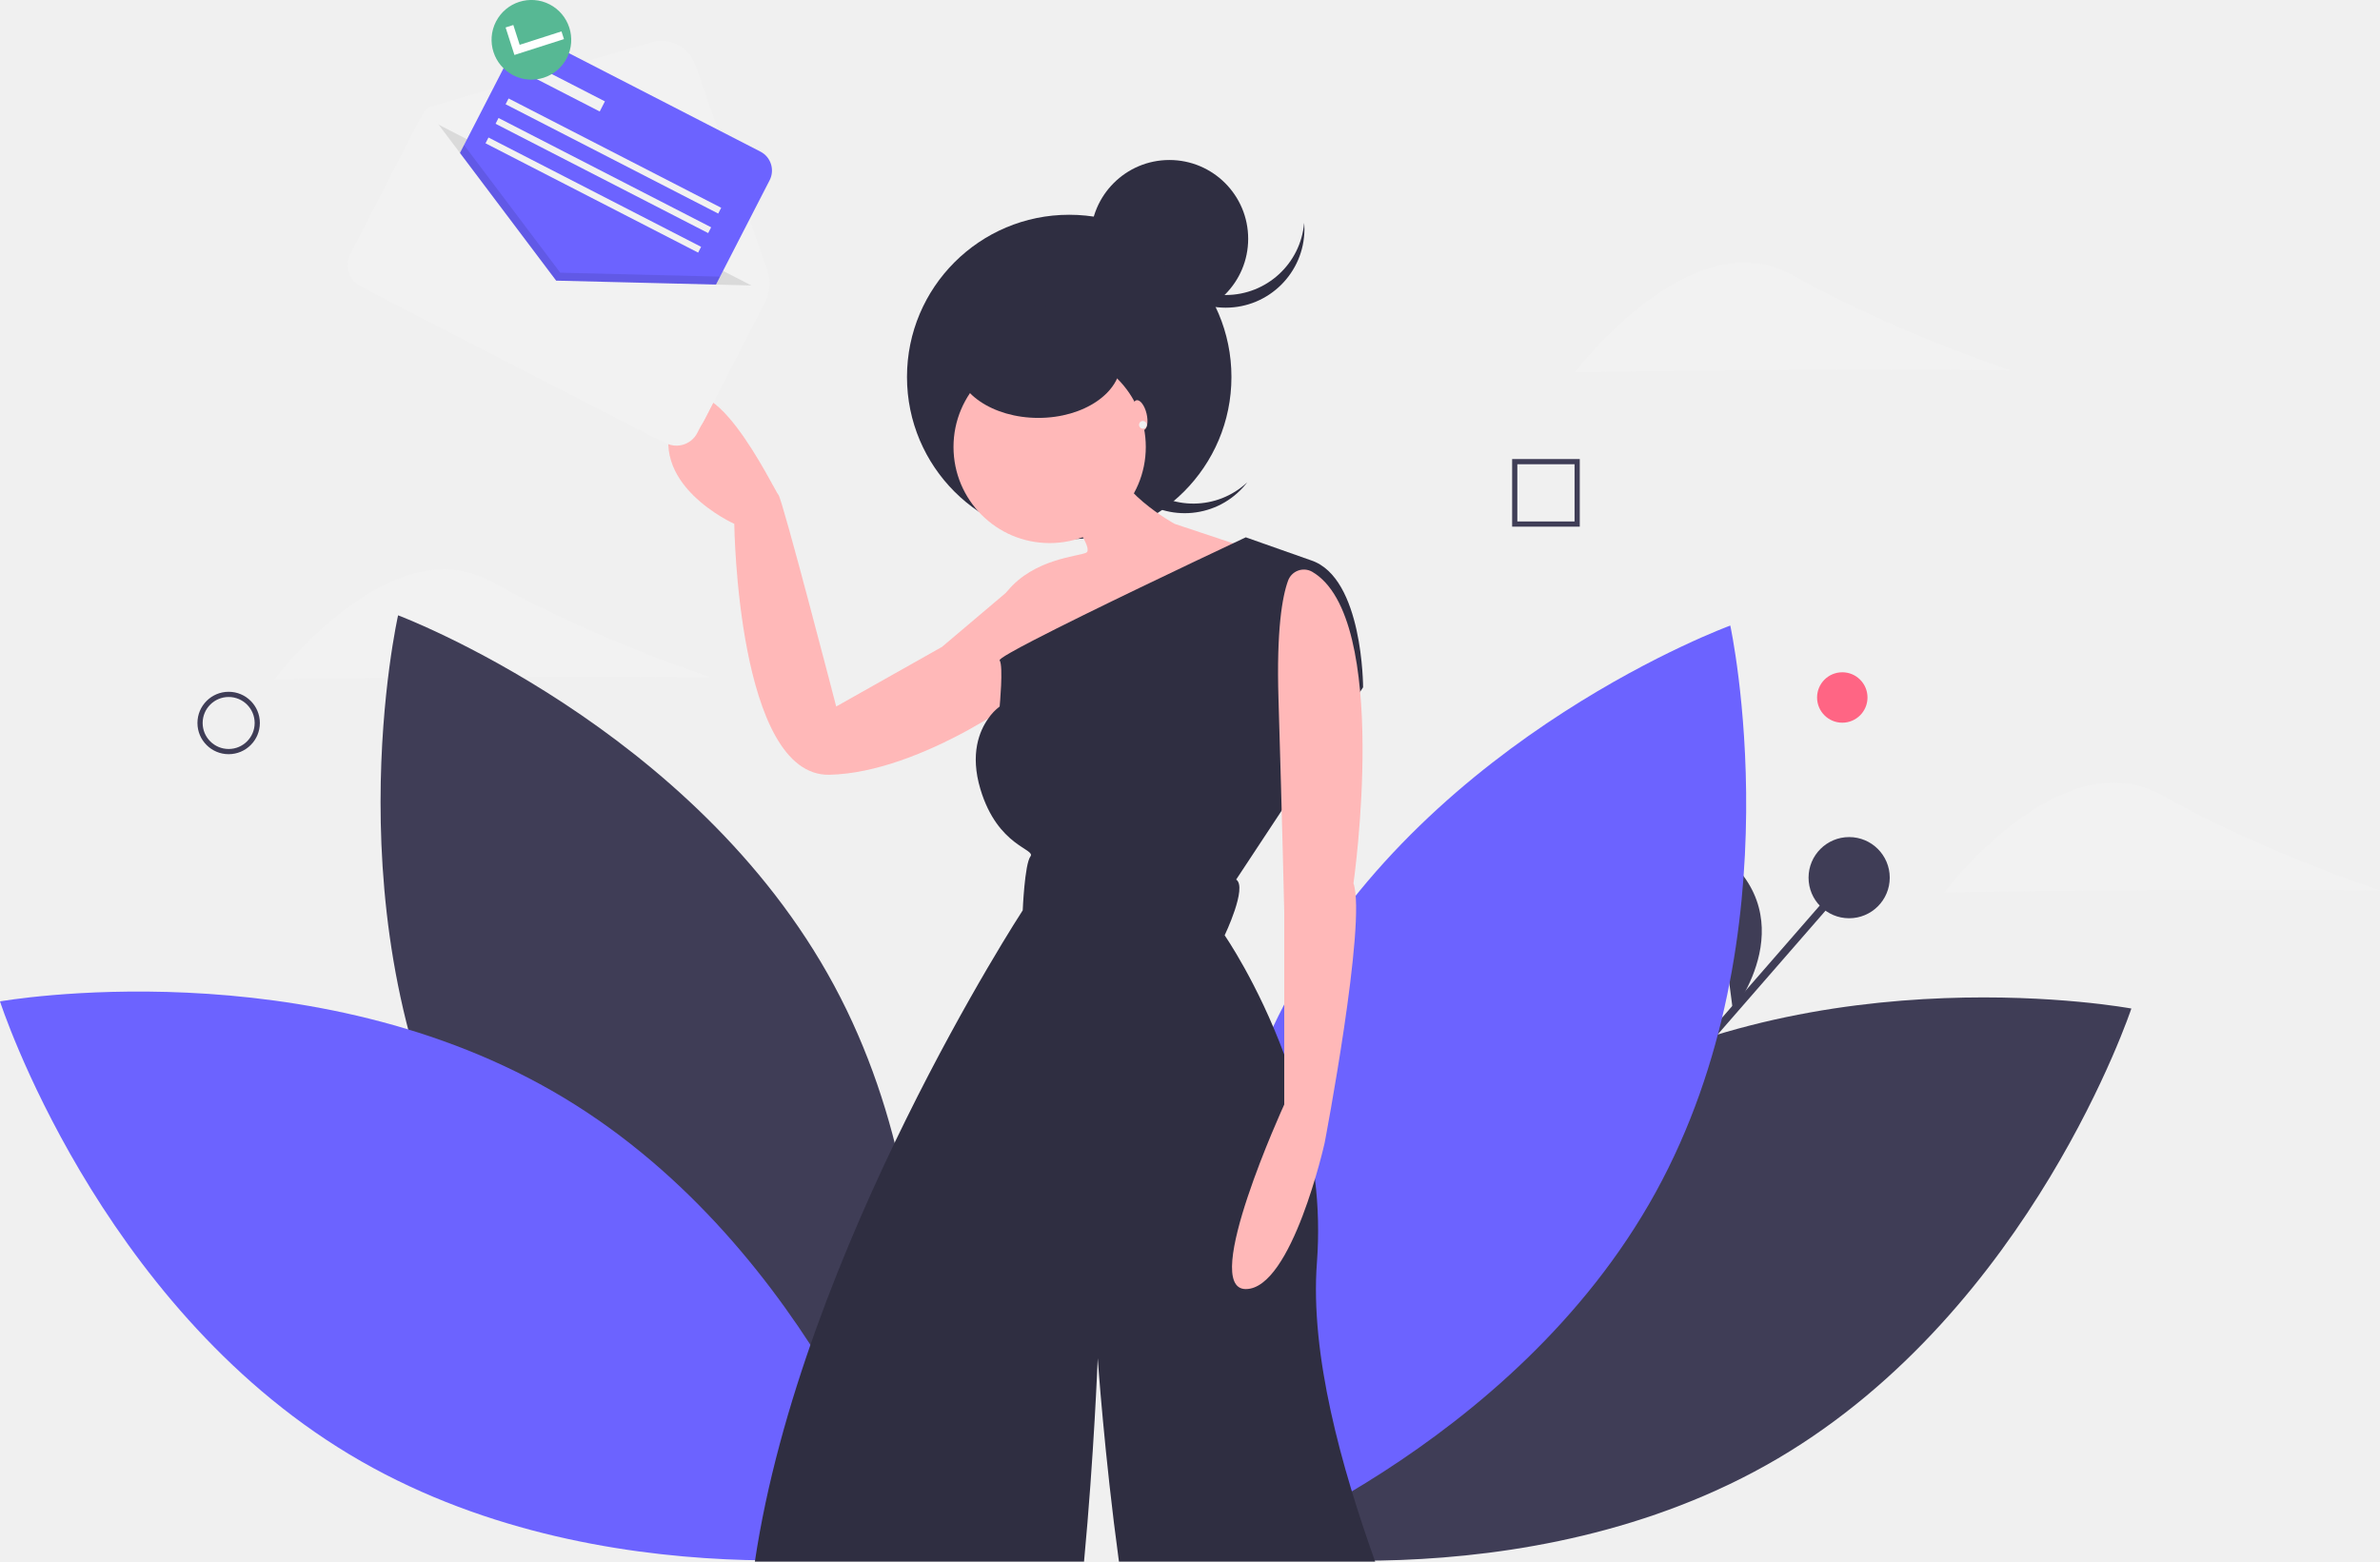
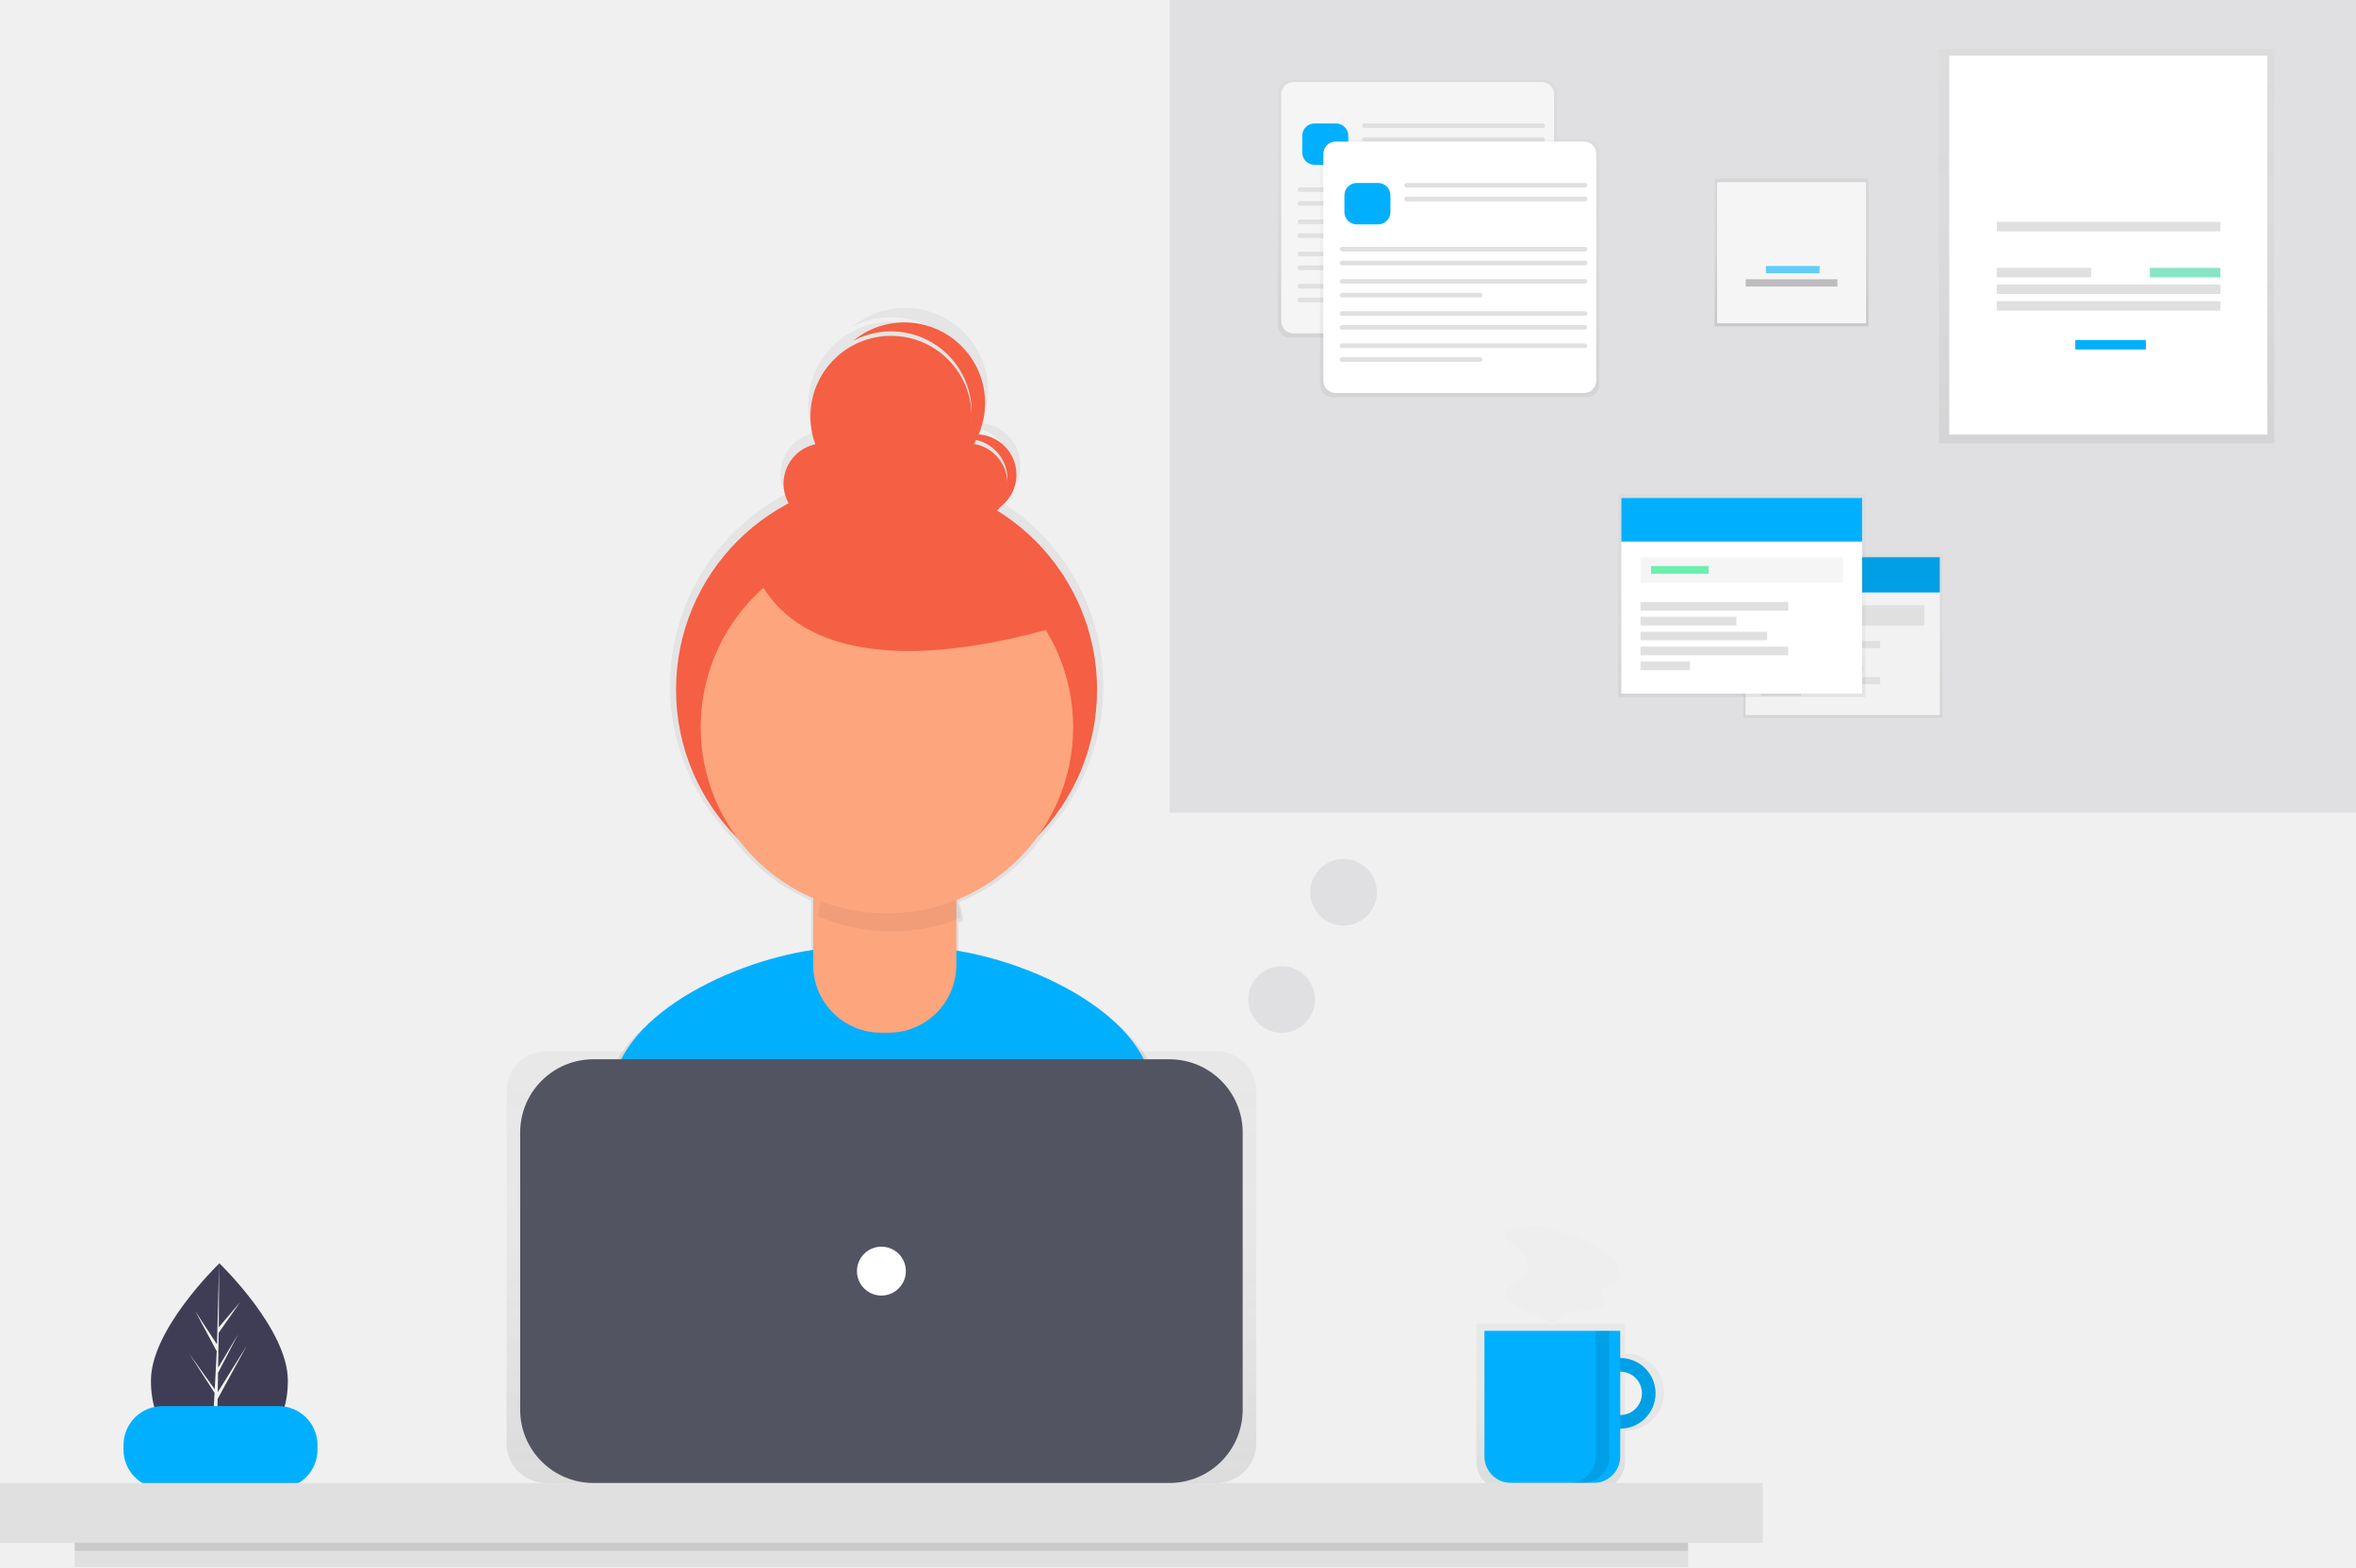
- <svg xmlns="http://www.w3.org/2000/svg" id="be452e83-5912-4855-80f8-a79ecab91838" data-name="Layer 1" width="915.112" height="600.53" viewBox="0 0 915.112 600.53">
-   <path d="M331.917,410.029c-46.277.213-83.944.897-83.944.897s44.774-59.307,83.776-37.334,83.807,36.562,83.807,36.562S378.194,409.816,331.917,410.029Z" transform="translate(-142.4442 -149.7349)" fill="#f2f2f2" />
-   <circle cx="708.362" cy="268.224" r="9.694" fill="#ff6584" />
-   <rect x="762.015" y="527.381" width="110.371" height="2.967" transform="translate(-260.7525 648.0865) rotate(-48.9494)" fill="#3f3d56" />
-   <circle cx="710.999" cy="337.513" r="15.608" fill="#3f3d56" />
-   <path d="M808.77,538.547s29.813-37.63-8.319-63.444" transform="translate(-142.4442 -149.7349)" fill="#3f3d56" />
-   <path d="M322.299,604.622c53.69,99.57,167.638,142.313,167.638,142.313s26.901-118.691-26.789-218.261S295.51,386.361,295.51,386.361,268.61,505.053,322.299,604.622Z" transform="translate(-142.4442 -149.7349)" fill="#3f3d56" />
-   <path d="M359.202,571.865c96.932,58.317,134.263,174.152,134.263,174.152s-119.826,21.283-216.758-37.034S142.444,534.83,142.444,534.83,262.27,513.547,359.202,571.865Z" transform="translate(-142.4442 -149.7349)" fill="#6c63ff" />
-   <path d="M744.876,572.689c-97.444,57.458-135.798,172.957-135.798,172.957s119.633,22.342,217.077-35.115,135.798-172.957,135.798-172.957S842.319,515.231,744.876,572.689Z" transform="translate(-142.4442 -149.7349)" fill="#3f3d56" />
-   <path d="M779.02,608.312C724.452,707.403,610.13,749.137,610.13,749.137s-25.85-118.925,28.719-218.016S807.739,390.297,807.739,390.297,833.589,509.221,779.02,608.312Z" transform="translate(-142.4442 -149.7349)" fill="#6c63ff" />
-   <path d="M580.991,335.58a30.283,30.283,0,0,1-3.762-40.83c-.61.572-1.206,1.165-1.776,1.796a30.287,30.287,0,0,0,44.931,40.625c.571-.631,1.101-1.284,1.609-1.948A30.283,30.283,0,0,1,580.991,335.58Z" transform="translate(-142.4442 -149.7349)" fill="#2f2e41" />
-   <circle cx="411.114" cy="144.965" r="62.376" fill="#2f2e41" />
-   <path d="M536.423,374.846l1.848-4.806L504.63,398.506,463.964,421.427s-20.703-79.853-22.181-81.331-28.096-57.671-39.926-31.054,22.921,42.144,22.921,42.144,1.109,97.228,36.599,96.489,79.483-32.902,80.222-35.86S536.423,374.846,536.423,374.846Z" transform="translate(-142.4442 -149.7349)" fill="#ffb8b8" />
-   <circle cx="403.591" cy="171.876" r="36.969" fill="#ffb8b8" />
-   <path d="M553.429,348.229s9.612,12.569,6.654,14.048-19.963,2.218-30.314,14.788,12.569,44.363,12.569,44.363l87.246-58.411-35.49-11.83s-24.399-13.309-23.66-27.357Z" transform="translate(-142.4442 -149.7349)" fill="#ffb8b8" />
-   <path d="M671.193,750.265h-98.51c-5.58-40.8-8.16-78.19-8.16-78.19s-1.44,37.61-5.27,78.19h-126.56c17.94-120.16,102.99-250.46,102.99-250.46s.74-17.75,2.96-20.71c2.22-2.95-12.57-3.69-19.23-25.87-4.06-13.54-.41-22.4,3.06-27.24a19.572,19.572,0,0,1,4.34-4.56s1.48-15.52,0-17.74c-.19-.29,1.27-1.31,3.97-2.86,2.25-1.3,5.36-2.97,9.08-4.89,21.31-11.05,62.56-30.6,76.69-37.26,3.1-1.47,4.9-2.31,4.9-2.31l25.14,8.87c19.96,6.65,19.96,48.8,19.96,48.8l-1.13,1.72-30.17,45.7-17.5,26.52c4.44,2.95-4.43,21.44-4.43,21.44s12.64,18.16,22.92,45.88a208.67,208.67,0,0,1,11.81,47.85,163.687,163.687,0,0,1,.76,31.96C646.073,670.725,658.253,714.015,671.193,750.265Z" transform="translate(-142.4442 -149.7349)" fill="#2f2e41" />
-   <path d="M646.947,369.593a6.459,6.459,0,0,0-9.247,3.458c-2.226,6.122-4.483,18.884-3.679,45.419,1.479,48.799,2.218,82.071,2.218,82.071v73.938s-32.533,70.98-14.788,70.98S651.766,589.265,651.766,589.265s16.266-85.028,11.091-99.816C662.857,489.45,677.45,387.293,646.947,369.593Z" transform="translate(-142.4442 -149.7349)" fill="#ffb8b8" />
-   <ellipse cx="399.252" cy="139.073" rx="31.729" ry="21.633" fill="#2f2e41" />
-   <circle cx="449.638" cy="91.817" r="30.287" fill="#2f2e41" />
-   <path d="M613.716,263.185A30.283,30.283,0,0,1,583.542,235.422c-.069.833-.113,1.673-.113,2.524a30.287,30.287,0,0,0,60.573,0c0-.851-.044-1.691-.113-2.524A30.283,30.283,0,0,1,613.716,263.185Z" transform="translate(-142.4442 -149.7349)" fill="#2f2e41" />
-   <ellipse cx="580.786" cy="309.411" rx="2.588" ry="5.915" transform="translate(-198.4355 -6.34316) rotate(-13.43351)" fill="#ffb8b8" />
-   <circle cx="439.451" cy="163.373" r="1.479" fill="#f2f2f2" />
-   <path d="M230.363,439.765a12,12,0,1,1,12-12A12.013,12.013,0,0,1,230.363,439.765Zm0-22a10,10,0,1,0,10,10A10.011,10.011,0,0,0,230.363,417.765Z" transform="translate(-142.4442 -149.7349)" fill="#3f3d56" />
-   <path d="M749.863,352.265h-26v-26h26Zm-24-2h22v-22h-22Z" transform="translate(-142.4442 -149.7349)" fill="#3f3d56" />
-   <path d="M973.917,492.029c-46.277.213-83.944.897-83.944.897s44.774-59.307,83.776-37.334,83.807,36.562,83.807,36.562S1020.194,491.816,973.917,492.029Z" transform="translate(-142.4442 -149.7349)" fill="#f2f2f2" />
-   <path d="M831.917,292.029c-46.277.213-83.944.897-83.944.897s44.774-59.307,83.776-37.334,83.807,36.562,83.807,36.562S878.194,291.816,831.917,292.029Z" transform="translate(-142.4442 -149.7349)" fill="#f2f2f2" />
-   <path d="M393.271,317.634,286.265,262.61a14.878,14.878,0,0,1-6.427-20.034L305.046,193.55a5.894,5.894,0,0,1,3.592-2.963l84.342-24.592a13.723,13.723,0,0,1,16.791,8.634l27.711,79.047a15.406,15.406,0,0,1-.838,12.142l-23.339,45.388A14.878,14.878,0,0,1,393.271,317.634Z" transform="translate(-142.4442 -149.7349)" fill="#f2f2f2" />
-   <path d="M397.522,298.204l-108.045-46.127c-3.481-1.79-.217.961,1.573-2.52l13.582-55.202,132.356,68.059-33.461,41.374C401.737,307.269,401.004,299.994,397.522,298.204Z" transform="translate(-142.4442 -149.7349)" opacity="0.1" />
-   <path d="M306.138,191.086" transform="translate(-142.4442 -149.7349)" fill="none" stroke="#3f3d56" stroke-miterlimit="10" />
-   <rect x="312.24" y="180.347" width="110.684" height="110.684" rx="8.186" transform="translate(-152.5584 305.0702) rotate(-62.78721)" fill="#6c63ff" />
-   <polygon points="276.863 106.382 249.046 160.479 150.613 109.863 178.43 55.767 215.415 104.863 276.863 106.382" opacity="0.1" />
-   <path d="M356.286,257.656l-47.389-62.907a2.877,2.877,0,0,0-4.857.415l-26.966,52.442a8.984,8.984,0,0,0,3.881,12.097l117.49,60.415a8.984,8.984,0,0,0,12.097-3.881L437.047,264.694a3.511,3.511,0,0,0-3.035-5.115Z" transform="translate(-142.4442 -149.7349)" fill="#f2f2f2" />
-   <rect x="344.793" y="181.399" width="30.954" height="4.377" transform="translate(-18.6137 -294.1646) rotate(27.21279)" fill="#f2f2f2" />
-   <rect x="332.331" y="208.48" width="91.924" height="2.501" transform="translate(-4.66338 -299.5128) rotate(27.21279)" fill="#f2f2f2" />
-   <rect x="328.471" y="215.988" width="91.924" height="2.501" transform="translate(-1.65748 -296.9164) rotate(27.21279)" fill="#f2f2f2" />
-   <rect x="324.61" y="223.495" width="91.924" height="2.501" transform="translate(1.34841 -294.32) rotate(27.21279)" fill="#f2f2f2" />
-   <ellipse cx="346.908" cy="164.789" rx="12.843" ry="12.819" transform="translate(-100.7251 248.2064) rotate(-62.78721)" fill="#fff" />
-   <path d="M353.781,151.421a15.321,15.321,0,1,0,6.619,20.631A15.366,15.366,0,0,0,353.781,151.421Zm-13.539,19.451-3.392-10.573,2.966-.951,2.444,7.618,16.078-5.158.951,2.966-19.047,6.1Z" transform="translate(-142.4442 -149.7349)" fill="#57b894" />
+ <svg xmlns="http://www.w3.org/2000/svg" xmlns:xlink="http://www.w3.org/1999/xlink" id="e96d43fc-c2ba-4d44-92c2-c0adf9da4e64" data-name="Layer 1" width="862.844" height="574" viewBox="0 0 862.844 574">
+   <defs>
+     <linearGradient id="bfa0f4d2-dcfa-4ef6-86fd-560f9baa573d" x1="491.814" y1="649.09" x2="491.814" y2="275.777" gradientUnits="userSpaceOnUse">
+       <stop offset="0" stop-color="gray" stop-opacity="0.25" />
+       <stop offset="0.535" stop-color="gray" stop-opacity="0.12" />
+       <stop offset="1" stop-color="gray" stop-opacity="0.1" />
+     </linearGradient>
+     <linearGradient id="a8a26417-897b-4824-ba24-124e6df23ee1" x1="743.556" y1="708.815" x2="743.556" y2="647.802" xlink:href="#bfa0f4d2-dcfa-4ef6-86fd-560f9baa573d" />
+     <linearGradient id="ab5b96a4-0813-40c0-b204-ab4c684c1095" x1="322.803" y1="543.162" x2="322.803" y2="385.061" xlink:href="#bfa0f4d2-dcfa-4ef6-86fd-560f9baa573d" />
+     <linearGradient id="abf8dd20-0cff-4ae4-8a34-4657bd98ff8c" x1="519.121" y1="123.678" x2="519.121" y2="29.316" xlink:href="#bfa0f4d2-dcfa-4ef6-86fd-560f9baa573d" />
+     <linearGradient id="be1ebc98-5a27-4b7e-a024-d61eab9032a4" x1="534.557" y1="145.484" x2="534.557" y2="51.121" xlink:href="#bfa0f4d2-dcfa-4ef6-86fd-560f9baa573d" />
+     <linearGradient id="ef1bc669-8f5e-47d2-bcab-fb6965780cb0" x1="656.13" y1="119.518" x2="656.13" y2="65.397" xlink:href="#bfa0f4d2-dcfa-4ef6-86fd-560f9baa573d" />
+     <linearGradient id="fdab1853-eb02-4945-888d-7e18210c292d" x1="771.514" y1="162.365" x2="771.514" y2="18.041" xlink:href="#bfa0f4d2-dcfa-4ef6-86fd-560f9baa573d" />
+     <linearGradient id="abb561b1-6277-47b7-aebb-e0bd47f7b9cd" x1="674.919" y1="262.903" x2="674.919" y2="202.956" xlink:href="#bfa0f4d2-dcfa-4ef6-86fd-560f9baa573d" />
+     <linearGradient id="bfa125eb-3859-436e-b673-157c8f5e610a" x1="637.959" y1="255.272" x2="637.959" y2="180.968" xlink:href="#bfa0f4d2-dcfa-4ef6-86fd-560f9baa573d" />
+   </defs>
+   <path d="M274,668.622c0,18.88-11.224,25.473-25.069,25.473-.322,0-.643-.003-.962-.012-.641-.014-1.277-.042-1.904-.087-12.496-.883-22.205-7.816-22.205-25.374,0-18.169,23.215-41.097,24.966-42.799l.003-.002c.066-.066.101-.099.101-.099S274,649.74,274,668.622Z" transform="translate(-168.578 -163)" fill="#3f3d56" />
+   <path d="M248.016,691.207l9.17-12.812-9.193,14.218-.024,1.471c-.641-.014-1.277-.042-1.904-.087l.988-18.889-.007-.146.017-.028.092-1.784L237.94,658.895l9.243,12.916.023.378.747-14.272L240.064,643.189l7.985,12.221.777-29.587.003-.101v.099l-.129,23.332,7.853-9.25L248.668,651.162l-.207,12.779,7.334-12.263-7.365,14.145-.115,7.104,10.646-17.07L248.274,675.405Z" transform="translate(-168.578 -163)" fill="#f2f2f2" />
+   <path d="M592.513,559.448c-6.698-24.313-43.889-42.233-72.908-46.858v-11.679q.805-.3,1.6-.617a25.804,25.804,0,0,0-1.394-6.844A70.433,70.433,0,0,0,550.67,469.043,79.358,79.358,0,0,0,535.001,346.702a15.57,15.57,0,0,0-6.962-28.683,30.391,30.391,0,0,0-47.312-35.306,30.382,30.382,0,0,1,44.653,26.83c0,.267-.016.53-.023.795a30.386,30.386,0,1,0-58.904,11.367,15.194,15.194,0,0,0-10.057,22.256,79.361,79.361,0,0,0-19.353,126.219,70.445,70.445,0,0,0,28.622,22.681v19.467c-29.326,4.19-67.946,22.442-74.694,47.355-5.881,21.71-12.158,45.552-15.281,59.55,26.771,18.811,82.945,29.856,118.149,29.856,33.448,0,88.118-9.969,114.101-27.098C605.125,606.611,598.65,581.722,592.513,559.448ZM538.886,334.869c0,.277-.011.551-.026.824a15.197,15.197,0,0,0-12.619-14.113q.441-.747.842-1.521A15.197,15.197,0,0,1,538.886,334.869Z" transform="translate(-168.578 -163)" fill="url(#bfa0f4d2-dcfa-4ef6-86fd-560f9baa573d)" />
+   <path d="M493.781,643.773c32.495,0,85.608-9.685,110.851-26.326-2.734-14.943-9.025-39.123-14.987-60.762-7.592-27.559-55.511-46.665-84.097-46.665H478.002c-28.674,0-76.662,19.216-84.159,46.893-5.713,21.091-11.811,44.254-14.846,57.854C405.005,633.042,459.579,643.773,493.781,643.773Z" transform="translate(-168.578 -163)" fill="#00b0ff" />
+   <circle cx="324.68" cy="252.595" r="77.092" fill="#f55f44" />
+   <path d="M303.866,306.181h40.335a6.035,6.035,0,0,1,6.035,6.035v41.242a24.78,24.78,0,0,1-24.78,24.78H322.611a24.78,24.78,0,0,1-24.78-24.78V312.216A6.035,6.035,0,0,1,303.866,306.181Z" fill="#fda57d" />
+   <path d="M495.032,504.097a67.981,67.981,0,0,0,25.336-4.882,25.109,25.109,0,0,0-25.045-23.484H493.175a25.122,25.122,0,0,0-25.014,22.86A67.968,67.968,0,0,0,495.032,504.097Z" transform="translate(-168.578 -163)" opacity="0.05" />
+   <circle cx="324.817" cy="266.344" r="68.203" fill="#fda57d" />
+   <circle cx="301.717" cy="177.143" r="14.762" fill="#f55f44" />
+   <circle cx="354.205" cy="177.143" r="14.762" fill="#f55f44" />
+   <circle cx="326.32" cy="152.539" r="29.525" fill="#f55f44" />
+   <path d="M526.063,322.1a14.693,14.693,0,0,0-8.238,2.512,14.755,14.755,0,0,1,13.196,26.141,14.754,14.754,0,0,0-4.958-28.653Z" transform="translate(-168.578 -163)" fill="#f55f44" />
+   <path d="M499.819,281.094a29.403,29.403,0,0,0-18.777,6.74,29.522,29.522,0,0,1,32.633,48.851,29.521,29.521,0,0,0-13.856-55.59Z" transform="translate(-168.578 -163)" fill="#f55f44" />
+   <path d="M444.05,368.027s8.201,54.129,111.537,24.604L504.74,348.344Z" transform="translate(-168.578 -163)" fill="#f55f44" />
+   <rect x="45.227" y="515.012" width="71.055" height="30.236" rx="14.297" fill="#00b0ff" />
+   <g opacity="0.7">
+     <path d="M763.711,658.697V647.802H709.236V698.192a10.623,10.623,0,0,0,10.623,10.623h33.23a10.623,10.623,0,0,0,10.623-10.623V687.025a14.164,14.164,0,1,0,0-28.327Zm0,22.88V664.145a8.716,8.716,0,0,1,0,17.432Z" transform="translate(-168.578 -163)" fill="url(#a8a26417-897b-4824-ba24-124e6df23ee1)" />
+   </g>
+   <path d="M761.959,660.403a12.932,12.932,0,1,0,12.932,12.932A12.932,12.932,0,0,0,761.959,660.403Zm0,20.89a7.958,7.958,0,1,1,7.958-7.958A7.958,7.958,0,0,1,761.959,681.293Z" transform="translate(-168.578 -163)" fill="#00b0ff" />
+   <path d="M761.959,660.403a12.932,12.932,0,1,0,12.932,12.932A12.932,12.932,0,0,0,761.959,660.403Zm0,20.89a7.958,7.958,0,1,1,7.958-7.958A7.958,7.958,0,0,1,761.959,681.293Z" transform="translate(-168.578 -163)" opacity="0.1" />
+   <path d="M543.642,487.455h49.739a0,0,0,0,1,0,0v45.957a9.75,9.75,0,0,1-9.75,9.75H553.392a9.75,9.75,0,0,1-9.75-9.75V487.455A0,0,0,0,1,543.642,487.455Z" fill="#00b0ff" />
+   <rect y="543.162" width="645.606" height="21.885" fill="#e0e0e0" />
+   <g opacity="0.7">
+     <rect x="185.525" y="385.061" width="274.557" height="158.101" rx="14.5" fill="url(#ab5b96a4-0813-40c0-b204-ab4c684c1095)" />
+   </g>
+   <rect x="190.499" y="387.978" width="264.609" height="155.184" rx="26.835" fill="#535461" />
+   <circle cx="322.803" cy="465.57" r="8.953" fill="#fff" />
+   <rect x="27.356" y="565.047" width="590.894" height="8.953" fill="#e0e0e0" />
+   <rect x="27.356" y="565.047" width="590.894" height="2.984" opacity="0.1" />
+   <path d="M753.006,650.455v46.008a9.699,9.699,0,0,1-9.699,9.699h4.974a9.699,9.699,0,0,0,9.699-9.699V650.455Z" transform="translate(-168.578 -163)" opacity="0.1" />
+   <path d="M722.035,613.373a2.904,2.904,0,0,0-2.196,1.115c-.652,1.183.53,2.516,1.609,3.329,1.993,1.501,4.094,2.976,5.449,5.072s1.78,5.02.299,7.029c-1.934,2.622-6.548,3.187-6.994,6.414-.287,2.072,1.505,3.84,3.32,4.88,4.48,2.566,10.256,3.251,13.501,7.267,1.342-2.761,4.345-4.356,7.338-5.038s6.103-.631,9.138-1.093a3.159,3.159,0,0,0,2.521-1.337c.848-1.722-1.569-3.786-.735-5.515.635-1.315,2.501-1.213,3.863-1.74,2.218-.858,3.133-3.713,2.504-6.007s-2.408-4.086-4.278-5.556c-5.04-3.961-11.101-6.29-17.231-7.965-2.851-.779-6.198-2.001-9.159-2.119C728.125,611.996,724.865,612.889,722.035,613.373Z" transform="translate(-168.578 -163)" fill="#eee" />
+   <rect x="428.368" width="434.476" height="297.668" fill="#535461" opacity="0.1" />
+   <g opacity="0.5">
+     <rect x="467.983" y="29.316" width="102.276" height="94.362" rx="4.5" fill="url(#abf8dd20-0cff-4ae4-8a34-4657bd98ff8c)" />
+   </g>
+   <rect x="469.232" y="30.047" width="99.917" height="92.074" rx="4.5" fill="#f5f5f5" />
+   <rect x="476.932" y="45.213" width="16.85" height="15.165" rx="4.5" fill="#00b0ff" />
+   <rect x="498.838" y="45.213" width="66.985" height="1.685" rx="0.797" fill="#e0e0e0" />
+   <rect x="498.838" y="50.268" width="66.985" height="1.685" rx="0.797" fill="#e0e0e0" />
+   <rect x="475.247" y="68.616" width="90.576" height="1.685" rx="0.797" fill="#e0e0e0" />
+   <rect x="475.247" y="73.671" width="90.576" height="1.685" rx="0.797" fill="#e0e0e0" />
+   <rect x="475.247" y="80.411" width="90.576" height="1.685" rx="0.797" fill="#e0e0e0" />
+   <rect x="475.247" y="85.467" width="52.236" height="1.685" rx="0.797" fill="#e0e0e0" />
+   <rect x="475.247" y="92.19" width="90.576" height="1.685" rx="0.797" fill="#e0e0e0" />
+   <rect x="475.247" y="97.245" width="90.576" height="1.685" rx="0.797" fill="#e0e0e0" />
+   <rect x="475.247" y="103.986" width="90.576" height="1.685" rx="0.797" fill="#e0e0e0" />
+   <rect x="475.247" y="109.041" width="52.236" height="1.685" rx="0.797" fill="#e0e0e0" />
+   <g opacity="0.5">
+     <rect x="483.419" y="51.121" width="102.276" height="94.362" rx="4.5" fill="url(#be1ebc98-5a27-4b7e-a024-d61eab9032a4)" />
+   </g>
+   <rect x="484.667" y="51.853" width="99.917" height="92.074" rx="4.5" fill="#fff" />
+   <rect x="492.367" y="67.018" width="16.85" height="15.165" rx="4.5" fill="#00b0ff" />
+   <rect x="514.273" y="67.018" width="66.985" height="1.685" rx="0.797" fill="#e0e0e0" />
+   <rect x="514.273" y="72.073" width="66.985" height="1.685" rx="0.797" fill="#e0e0e0" />
+   <rect x="490.682" y="90.422" width="90.576" height="1.685" rx="0.797" fill="#e0e0e0" />
+   <rect x="490.682" y="95.477" width="90.576" height="1.685" rx="0.797" fill="#e0e0e0" />
+   <rect x="490.682" y="102.217" width="90.576" height="1.685" rx="0.797" fill="#e0e0e0" />
+   <rect x="490.682" y="107.272" width="52.236" height="1.685" rx="0.797" fill="#e0e0e0" />
+   <rect x="490.682" y="113.996" width="90.576" height="1.685" rx="0.797" fill="#e0e0e0" />
+   <rect x="490.682" y="119.051" width="90.576" height="1.685" rx="0.797" fill="#e0e0e0" />
+   <rect x="490.682" y="125.791" width="90.576" height="1.685" rx="0.797" fill="#e0e0e0" />
+   <rect x="490.682" y="130.846" width="52.236" height="1.685" rx="0.797" fill="#e0e0e0" />
+   <rect x="627.965" y="65.397" width="56.331" height="54.122" fill="url(#ef1bc669-8f5e-47d2-bcab-fb6965780cb0)" />
+   <rect x="628.848" y="66.722" width="54.563" height="51.692" fill="#f5f5f5" />
+   <g opacity="0.6">
+     <rect x="646.741" y="97.428" width="19.66" height="2.651" fill="#00b0ff" />
+   </g>
+   <rect x="639.341" y="102.288" width="33.577" height="2.651" fill="#bdbdbd" />
+   <g opacity="0.5">
+     <rect x="710.096" y="18.041" width="122.835" height="144.324" fill="url(#fdab1853-eb02-4945-888d-7e18210c292d)" />
+   </g>
+   <rect x="713.871" y="20.364" width="116.447" height="138.807" fill="#fff" />
+   <rect x="731.295" y="81.264" width="81.89" height="3.485" fill="#e0e0e0" />
+   <rect x="731.295" y="104.204" width="81.89" height="3.485" fill="#e0e0e0" />
+   <rect x="731.295" y="110.303" width="81.89" height="3.485" fill="#e0e0e0" />
+   <rect x="731.295" y="98.106" width="34.556" height="3.485" fill="#e0e0e0" />
+   <rect x="787.34" y="98.106" width="25.845" height="3.485" fill="#3ad29f" opacity="0.6" />
+   <rect x="760.043" y="124.532" width="25.845" height="3.485" fill="#00b0ff" />
+   <g opacity="0.5">
+     <rect x="638.426" y="202.956" width="72.986" height="59.948" fill="url(#abb561b1-6277-47b7-aebb-e0bd47f7b9cd)" />
+   </g>
+   <rect x="639.277" y="204.089" width="71.144" height="57.822" fill="#f2f2f2" />
+   <rect x="639.277" y="204.089" width="71.144" height="12.897" fill="#00b0ff" />
+   <rect x="639.277" y="204.089" width="71.144" height="12.897" opacity="0.1" />
+   <rect x="644.945" y="221.663" width="59.806" height="7.511" fill="#e0e0e0" />
+   <rect x="644.945" y="234.843" width="43.65" height="2.551" fill="#e0e0e0" />
+   <rect x="644.945" y="239.236" width="28.344" height="2.551" fill="#e0e0e0" />
+   <rect x="644.945" y="243.629" width="37.414" height="2.551" fill="#e0e0e0" />
+   <rect x="644.945" y="248.023" width="43.65" height="2.551" fill="#e0e0e0" />
+   <rect x="644.945" y="252.416" width="14.597" height="2.551" fill="#e0e0e0" />
+   <g opacity="0.5">
+     <rect x="592.726" y="180.968" width="90.464" height="74.304" fill="url(#bfa125eb-3859-436e-b673-157c8f5e610a)" />
+   </g>
+   <rect x="593.78" y="182.374" width="88.181" height="71.669" fill="#fff" />
+   <rect x="593.78" y="182.374" width="88.181" height="15.985" fill="#00b0ff" />
+   <rect x="600.807" y="204.155" width="74.128" height="9.31" fill="#f5f5f5" />
+   <rect x="600.807" y="220.492" width="54.103" height="3.162" fill="#e0e0e0" />
+   <rect x="600.807" y="225.937" width="35.132" height="3.162" fill="#e0e0e0" />
+   <rect x="600.807" y="231.382" width="46.374" height="3.162" fill="#e0e0e0" />
+   <rect x="600.807" y="236.828" width="54.103" height="3.162" fill="#e0e0e0" />
+   <rect x="600.807" y="242.273" width="18.093" height="3.162" fill="#e0e0e0" />
+   <rect x="604.671" y="207.317" width="21.079" height="2.811" fill="#69f0ae" />
+   <circle cx="469.373" cy="366.072" r="12.214" fill="#535461" opacity="0.1" />
+   <circle cx="492.057" cy="326.812" r="12.214" fill="#535461" opacity="0.1" />
</svg>
